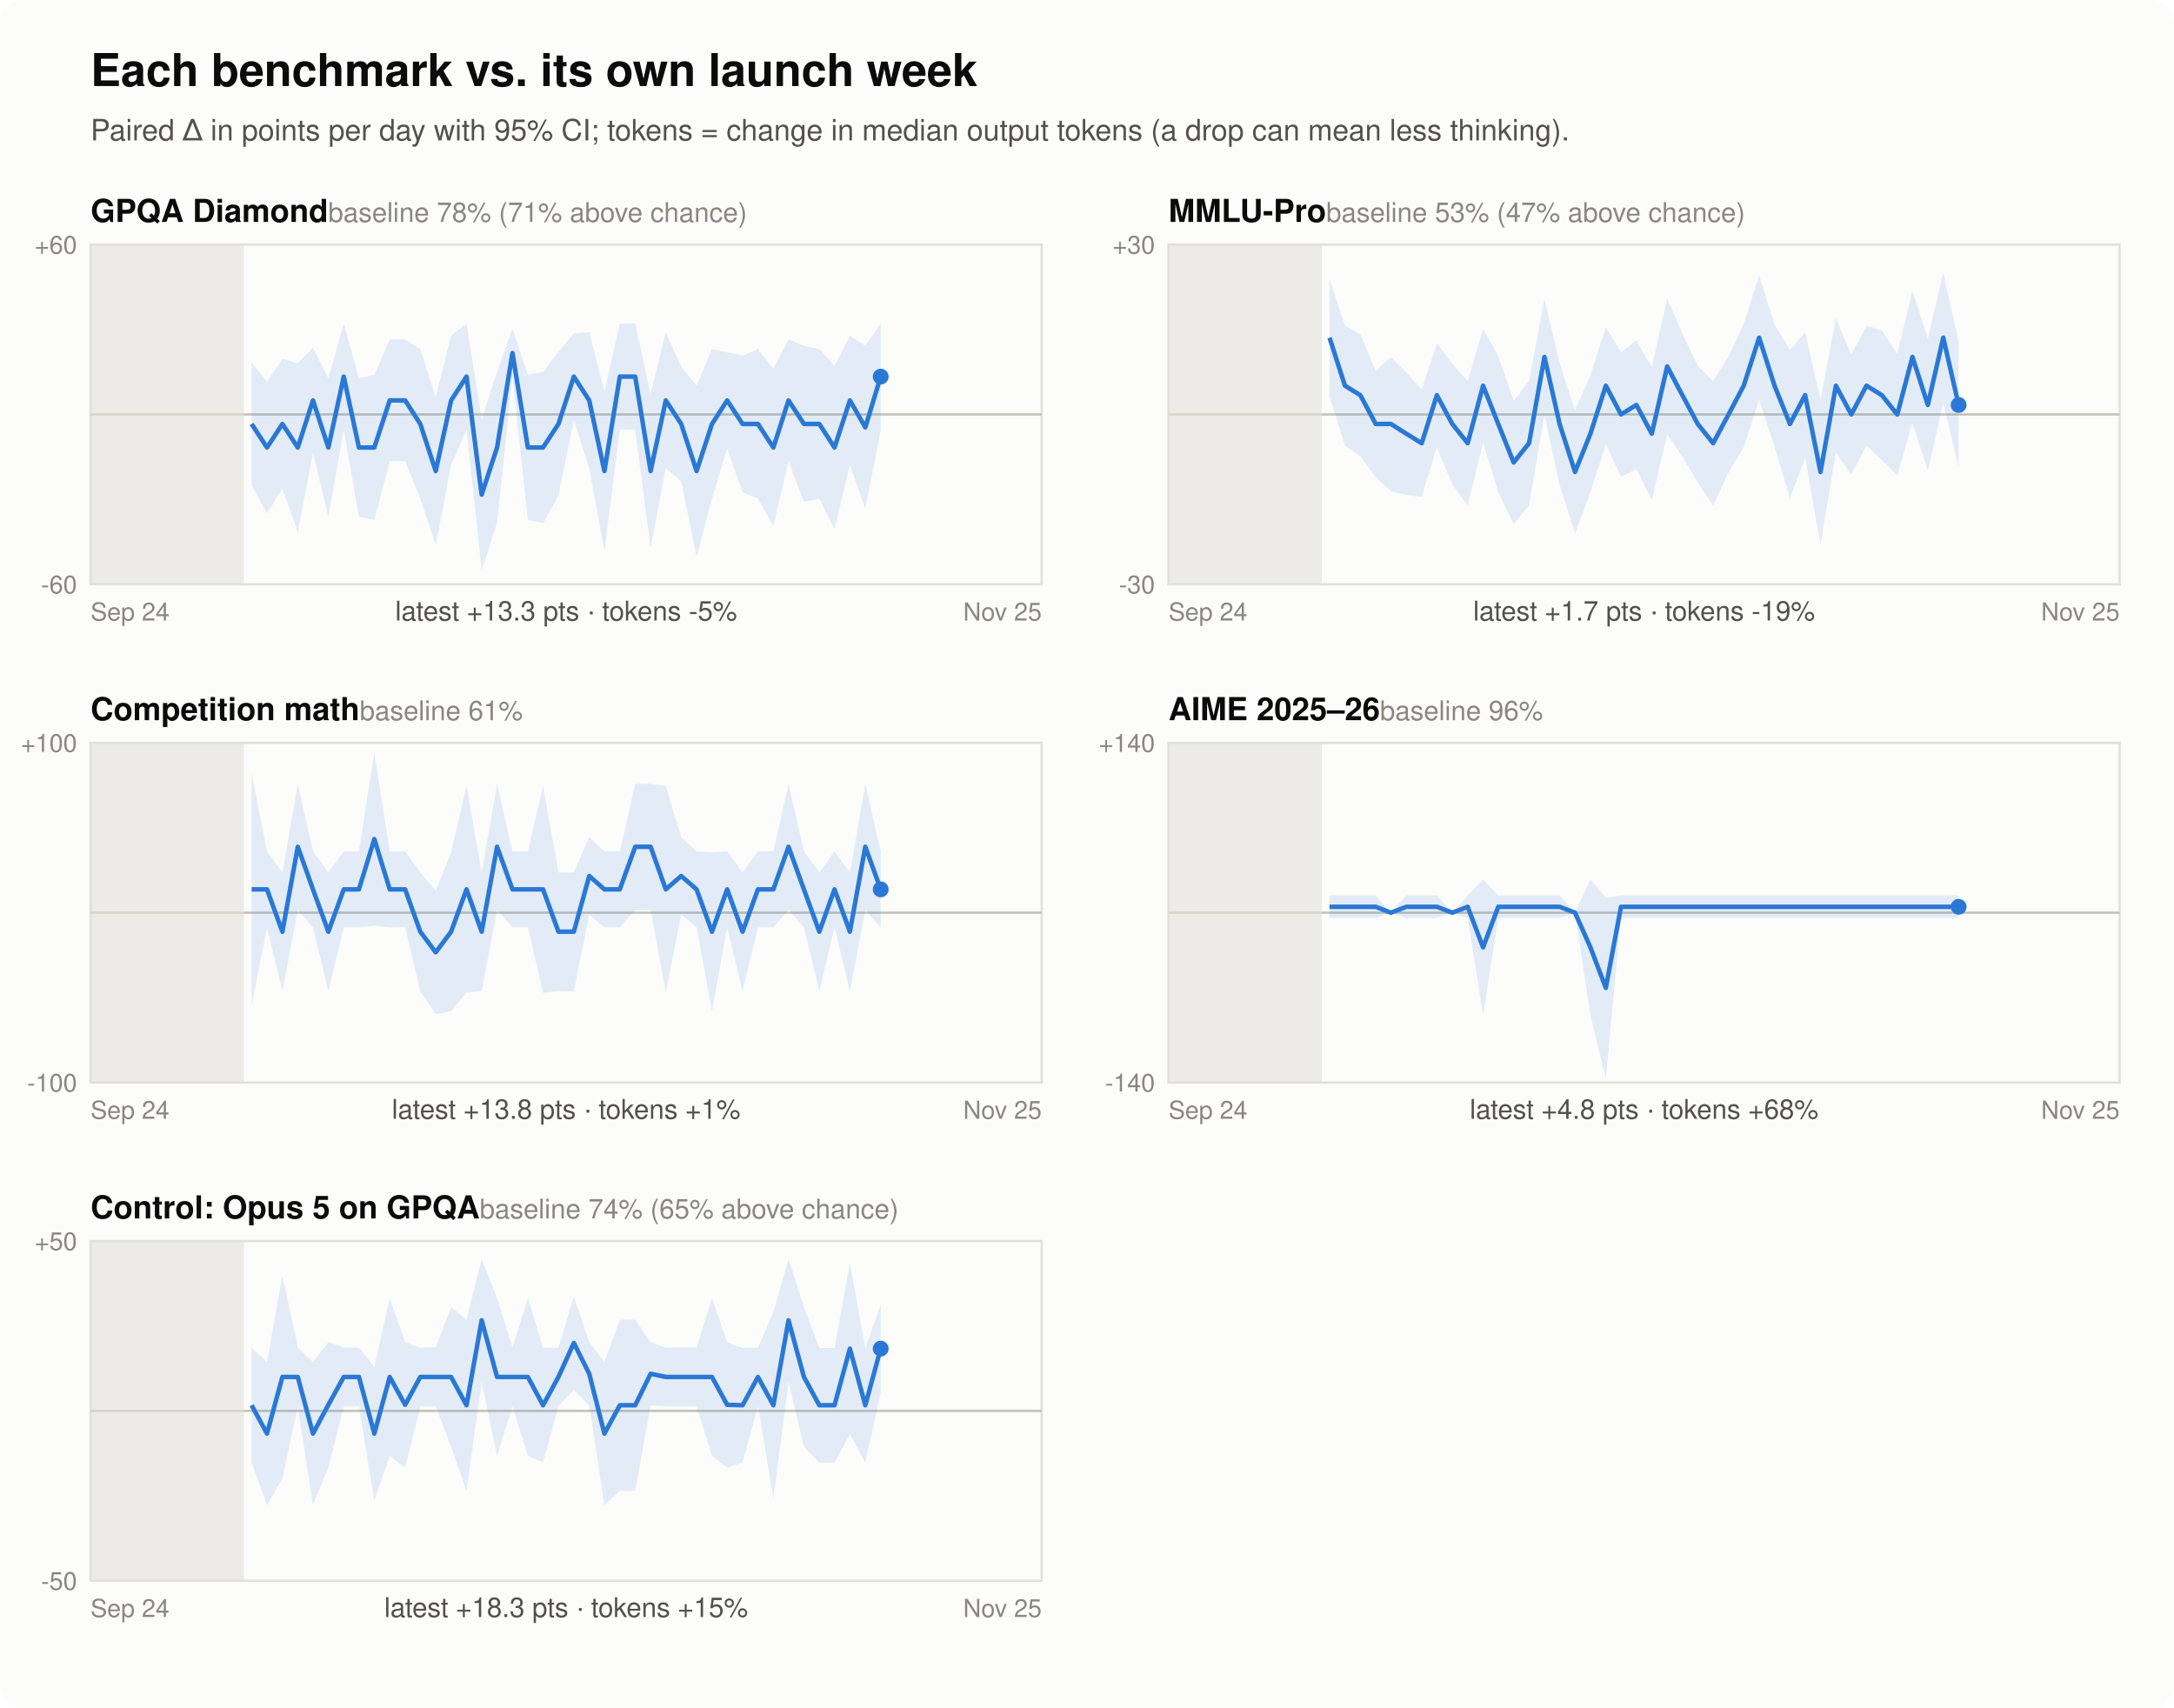
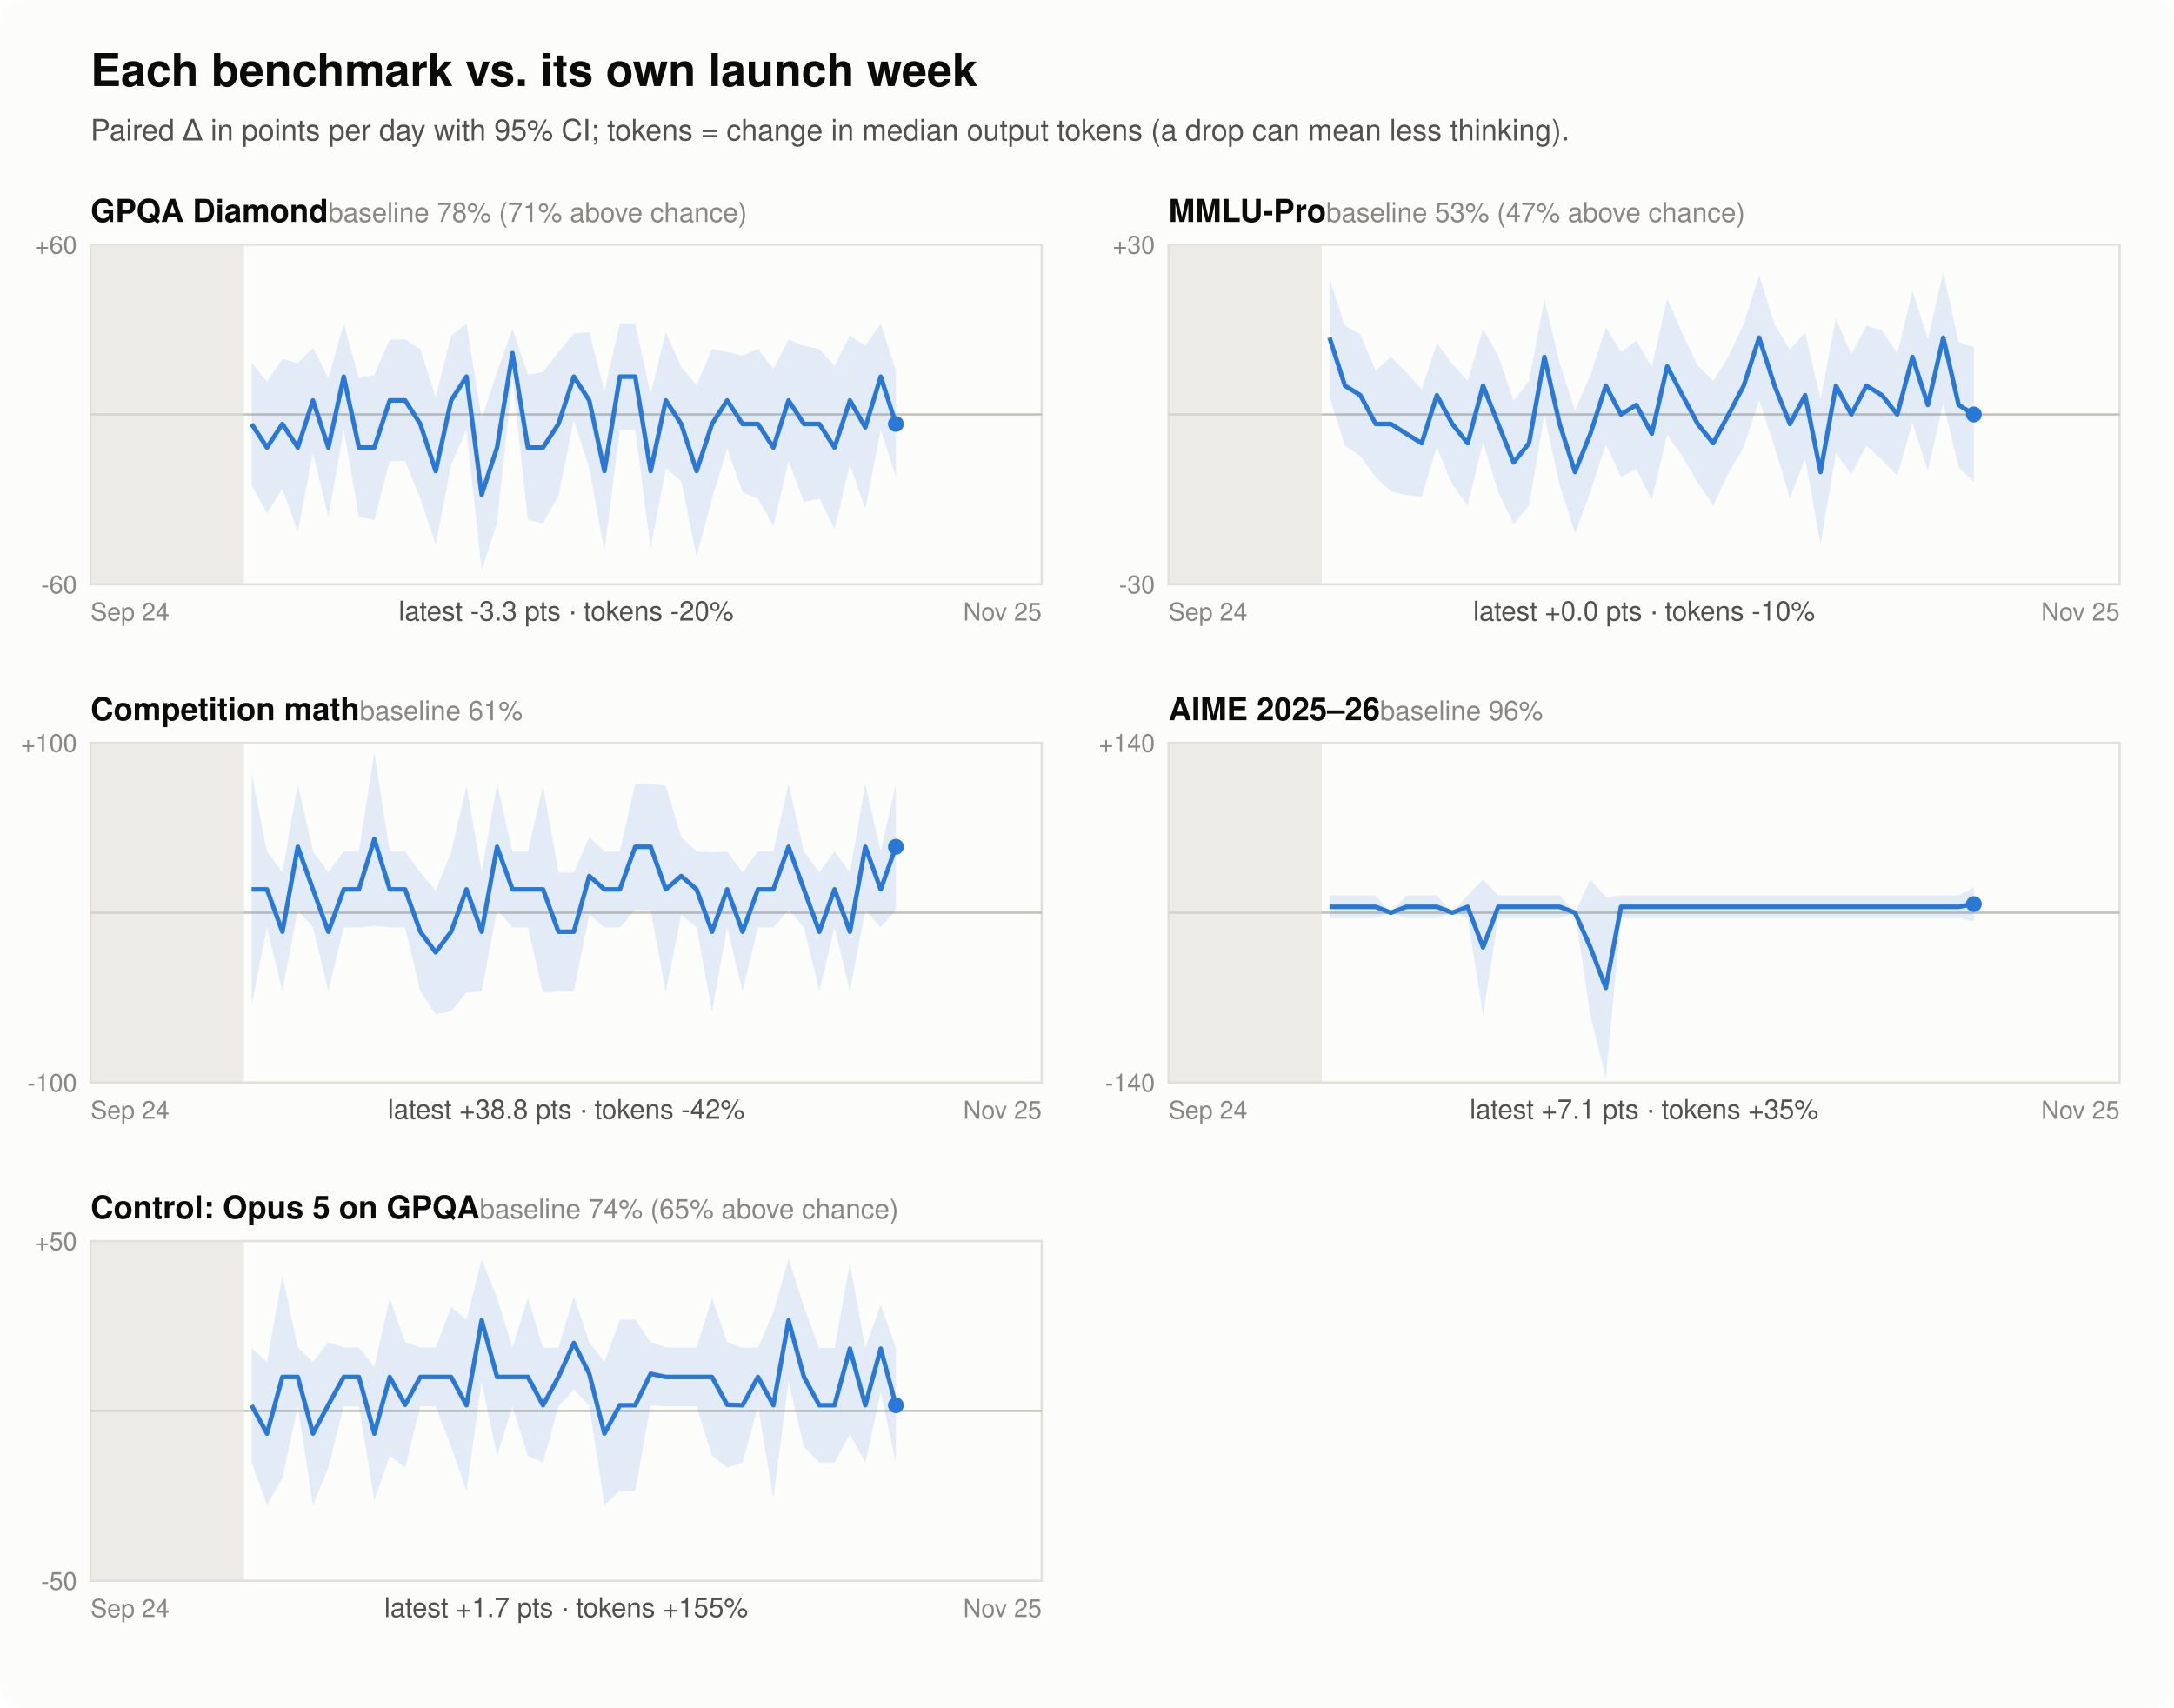
<svg xmlns="http://www.w3.org/2000/svg" width="960" height="754" viewBox="0 0 960 754" font-family="-apple-system, Segoe UI, Helvetica, Arial, sans-serif" role="img" aria-labelledby="ft fd">
  <rect width="960" height="754" rx="10" fill="#fcfcfb" />
  <text x="40" y="38" fill="#0b0b0b" font-size="20" font-weight="600">Each benchmark vs. its own launch week</text>
  <text x="40" y="62" fill="#52514e" font-size="13">Paired Δ in points per day with 95% CI; tokens = change in median output tokens (a drop can mean less thinking).</text>
  <text x="40" y="98" fill="#0b0b0b" font-size="14" font-weight="600">GPQA Diamond<tspan fill="#898781" font-weight="400" font-size="12">  baseline 78% (71% above chance)</tspan>
  </text>
  <rect x="40" y="108" width="420" height="150" fill="none" stroke="#e1e0d9" />
  <line x1="40" y1="183.0" x2="460" y2="183.0" stroke="#c3c2b7" />
  <text x="34" y="262.0" text-anchor="end" fill="#898781" font-size="11">-60</text>
  <text x="34" y="112.0" text-anchor="end" fill="#898781" font-size="11">+60</text>
  <rect x="40.0" y="108" width="67.7" height="150" fill="#e1e0d9" opacity="0.6" />
  <text x="40" y="274" fill="#898781" font-size="11">Sep 24</text>
  <text x="460" y="274" text-anchor="end" fill="#898781" font-size="11">Nov 25</text>
-   <path d="M111.1,160.1 L117.9,168.5 L124.7,158.5 L131.5,160.3 L138.2,153.5 L145.0,167.0 L151.8,142.9 L158.5,167.0 L165.3,165.5 L172.1,149.9 L178.9,149.9 L185.6,154.1 L192.4,175.4 L199.2,148.2 L206.0,142.9 L212.7,185.0 L219.5,164.2 L226.3,145.1 L233.1,165.5 L239.8,164.2 L246.6,155.5 L253.4,147.2 L260.2,146.7 L266.9,172.7 L273.7,142.9 L280.5,142.9 L287.3,174.0 L294.0,146.7 L300.8,161.9 L307.6,170.2 L314.4,154.1 L321.1,155.5 L327.9,157.0 L334.7,154.1 L341.5,162.8 L348.2,149.9 L355.0,152.7 L361.8,154.1 L368.5,161.5 L375.3,148.2 L382.1,152.6 L388.9,142.9 L388.9,189.8 L382.1,224.8 L375.3,205.3 L368.5,233.6 L361.8,220.2 L355.0,221.6 L348.2,203.6 L341.5,232.3 L334.7,220.2 L327.9,217.4 L321.1,198.0 L314.4,220.2 L307.6,245.8 L300.8,212.5 L294.0,206.8 L287.3,242.0 L280.5,189.8 L273.7,189.8 L266.9,243.3 L260.2,206.8 L253.4,185.5 L246.6,218.8 L239.8,231.0 L233.1,229.6 L226.3,166.7 L219.5,231.0 L212.7,251.8 L206.0,189.8 L199.2,205.3 L192.4,240.6 L185.6,220.2 L178.9,203.6 L172.1,203.6 L165.3,229.6 L158.5,228.2 L151.8,189.8 L145.0,228.2 L138.2,200.0 L131.5,234.9 L124.7,215.8 L117.9,226.6 L111.1,214.2 Z" fill="#2a78d6" opacity="0.12" />
-   <path d="M111.1,187.2 L117.9,197.6 L124.7,187.2 L131.5,197.6 L138.2,176.8 L145.0,197.6 L151.8,166.3 L158.5,197.6 L165.3,197.6 L172.1,176.8 L178.9,176.8 L185.6,187.2 L192.4,208.0 L199.2,176.8 L206.0,166.3 L212.7,218.4 L219.5,197.6 L226.3,155.9 L233.1,197.6 L239.8,197.6 L246.6,187.2 L253.4,166.3 L260.2,176.8 L266.9,208.0 L273.7,166.3 L280.5,166.3 L287.3,208.0 L294.0,176.8 L300.8,187.2 L307.6,208.0 L314.4,187.2 L321.1,176.8 L327.9,187.2 L334.7,187.2 L341.5,197.6 L348.2,176.8 L355.0,187.2 L361.8,187.2 L368.5,197.6 L375.3,176.8 L382.1,188.7 L388.9,166.3" fill="none" stroke="#2a78d6" stroke-width="2" stroke-linejoin="round" />
-   <circle cx="388.9" cy="166.3" r="3.5" fill="#2a78d6" />
-   <text x="250.0" y="274" text-anchor="middle" fill="#52514e" font-size="12">latest +13.3 pts · tokens -5%</text>
+   <path d="M111.1,160.1 L117.9,168.5 L124.7,158.5 L131.5,160.3 L138.2,153.5 L145.0,167.0 L151.8,142.9 L158.5,167.0 L165.3,165.5 L172.1,149.9 L178.9,149.9 L185.6,154.1 L192.4,175.4 L199.2,148.2 L206.0,142.9 L212.7,185.0 L219.5,164.2 L226.3,145.1 L233.1,165.5 L239.8,164.2 L246.6,155.5 L253.4,147.2 L260.2,146.7 L266.9,172.7 L273.7,142.9 L280.5,142.9 L287.3,174.0 L294.0,146.7 L300.8,161.9 L307.6,170.2 L314.4,154.1 L321.1,155.5 L327.9,157.0 L334.7,154.1 L341.5,162.8 L348.2,149.9 L355.0,152.7 L361.8,154.1 L368.5,161.5 L375.3,148.2 L382.1,152.6 L388.9,142.9 L395.6,163.7 L395.6,210.6 L388.9,189.8 L382.1,224.8 L375.3,205.3 L368.5,233.6 L361.8,220.2 L355.0,221.6 L348.2,203.6 L341.5,232.3 L334.7,220.2 L327.9,217.4 L321.1,198.0 L314.4,220.2 L307.6,245.8 L300.8,212.5 L294.0,206.8 L287.3,242.0 L280.5,189.8 L273.7,189.8 L266.9,243.3 L260.2,206.8 L253.4,185.5 L246.6,218.8 L239.8,231.0 L233.1,229.6 L226.3,166.7 L219.5,231.0 L212.7,251.8 L206.0,189.8 L199.2,205.3 L192.4,240.6 L185.6,220.2 L178.9,203.6 L172.1,203.6 L165.3,229.6 L158.5,228.2 L151.8,189.8 L145.0,228.2 L138.2,200.0 L131.5,234.9 L124.7,215.8 L117.9,226.6 L111.1,214.2 Z" fill="#2a78d6" opacity="0.12" />
+   <path d="M111.1,187.2 L117.9,197.6 L124.7,187.2 L131.5,197.6 L138.2,176.8 L145.0,197.6 L151.8,166.3 L158.5,197.6 L165.3,197.6 L172.1,176.8 L178.9,176.8 L185.6,187.2 L192.4,208.0 L199.2,176.8 L206.0,166.3 L212.7,218.4 L219.5,197.6 L226.3,155.9 L233.1,197.6 L239.8,197.6 L246.6,187.2 L253.4,166.3 L260.2,176.8 L266.9,208.0 L273.7,166.3 L280.5,166.3 L287.3,208.0 L294.0,176.8 L300.8,187.2 L307.6,208.0 L314.4,187.2 L321.1,176.8 L327.9,187.2 L334.7,187.2 L341.5,197.6 L348.2,176.8 L355.0,187.2 L361.8,187.2 L368.5,197.6 L375.3,176.8 L382.1,188.7 L388.9,166.3 L395.6,187.2" fill="none" stroke="#2a78d6" stroke-width="2" stroke-linejoin="round" />
+   <circle cx="395.6" cy="187.2" r="3.5" fill="#2a78d6" />
+   <text x="250.0" y="274" text-anchor="middle" fill="#52514e" font-size="12">latest -3.3 pts · tokens -20%</text>
  <text x="516" y="98" fill="#0b0b0b" font-size="14" font-weight="600">MMLU-Pro<tspan fill="#898781" font-weight="400" font-size="12">  baseline 53% (47% above chance)</tspan>
  </text>
  <rect x="516" y="108" width="420" height="150" fill="none" stroke="#e1e0d9" />
  <line x1="516" y1="183.0" x2="936" y2="183.0" stroke="#c3c2b7" />
  <text x="510" y="262.0" text-anchor="end" fill="#898781" font-size="11">-30</text>
  <text x="510" y="112.0" text-anchor="end" fill="#898781" font-size="11">+30</text>
  <rect x="516.0" y="108" width="67.7" height="150" fill="#e1e0d9" opacity="0.6" />
  <text x="516" y="274" fill="#898781" font-size="11">Sep 24</text>
  <text x="936" y="274" text-anchor="end" fill="#898781" font-size="11">Nov 25</text>
-   <path d="M587.1,123.1 L593.9,143.8 L600.7,147.7 L607.5,163.7 L614.2,157.6 L621.0,164.4 L627.8,172.0 L634.5,151.6 L641.3,160.6 L648.1,168.2 L654.9,145.2 L661.6,157.1 L668.4,177.0 L675.2,168.2 L682.0,132.0 L688.7,160.3 L695.5,181.2 L702.3,165.7 L709.1,144.4 L715.8,155.5 L722.6,150.3 L729.4,162.1 L736.2,131.7 L742.9,147.4 L749.7,161.4 L756.5,168.2 L763.3,157.4 L770.0,143.0 L776.8,121.5 L783.6,143.3 L790.4,154.4 L797.1,146.7 L803.9,176.5 L810.7,140.6 L817.5,156.6 L824.2,143.8 L831.0,145.9 L837.8,156.1 L844.5,128.4 L851.3,149.6 L858.1,120.3 L864.9,151.1 L864.9,206.4 L858.1,177.9 L851.3,207.9 L844.5,186.7 L837.8,209.9 L831.0,203.1 L824.2,196.8 L817.5,209.4 L810.7,200.0 L803.9,240.4 L797.1,202.4 L790.4,220.0 L783.6,197.3 L776.8,176.7 L770.0,197.5 L763.3,208.6 L756.5,223.2 L749.7,213.1 L742.9,201.6 L736.2,191.9 L729.4,220.8 L722.6,207.2 L715.8,210.5 L709.1,196.2 L702.3,217.3 L695.5,235.6 L688.7,214.2 L682.0,183.2 L675.2,223.2 L668.4,231.4 L661.6,217.3 L654.9,195.4 L648.1,223.2 L641.3,213.9 L634.5,197.4 L627.8,219.4 L621.0,218.6 L614.2,216.9 L607.5,210.8 L600.7,201.4 L593.9,196.8 L587.1,175.1 Z" fill="#2a78d6" opacity="0.12" />
-   <path d="M587.1,149.1 L593.9,170.3 L600.7,174.5 L607.5,187.2 L614.2,187.2 L621.0,191.5 L627.8,195.7 L634.5,174.5 L641.3,187.2 L648.1,195.7 L654.9,170.3 L661.6,187.2 L668.4,204.2 L675.2,195.7 L682.0,157.6 L688.7,187.2 L695.5,208.4 L702.3,191.5 L709.1,170.3 L715.8,183.0 L722.6,178.8 L729.4,191.5 L736.2,161.8 L742.9,174.5 L749.7,187.2 L756.5,195.7 L763.3,183.0 L770.0,170.3 L776.8,149.1 L783.6,170.3 L790.4,187.2 L797.1,174.5 L803.9,208.4 L810.7,170.3 L817.5,183.0 L824.2,170.3 L831.0,174.5 L837.8,183.0 L844.5,157.6 L851.3,178.8 L858.1,149.1 L864.9,178.8" fill="none" stroke="#2a78d6" stroke-width="2" stroke-linejoin="round" />
-   <circle cx="864.9" cy="178.8" r="3.5" fill="#2a78d6" />
-   <text x="726.0" y="274" text-anchor="middle" fill="#52514e" font-size="12">latest +1.7 pts · tokens -19%</text>
+   <path d="M587.1,123.1 L593.9,143.8 L600.7,147.7 L607.5,163.7 L614.2,157.6 L621.0,164.4 L627.8,172.0 L634.5,151.6 L641.3,160.6 L648.1,168.2 L654.9,145.2 L661.6,157.1 L668.4,177.0 L675.2,168.2 L682.0,132.0 L688.7,160.3 L695.5,181.2 L702.3,165.7 L709.1,144.4 L715.8,155.5 L722.6,150.3 L729.4,162.1 L736.2,131.7 L742.9,147.4 L749.7,161.4 L756.5,168.2 L763.3,157.4 L770.0,143.0 L776.8,121.5 L783.6,143.3 L790.4,154.4 L797.1,146.7 L803.9,176.5 L810.7,140.6 L817.5,156.6 L824.2,143.8 L831.0,145.9 L837.8,156.1 L844.5,128.4 L851.3,149.6 L858.1,120.3 L864.9,151.1 L871.6,153.3 L871.6,212.7 L864.9,206.4 L858.1,177.9 L851.3,207.9 L844.5,186.7 L837.8,209.9 L831.0,203.1 L824.2,196.8 L817.5,209.4 L810.7,200.0 L803.9,240.4 L797.1,202.4 L790.4,220.0 L783.6,197.3 L776.8,176.7 L770.0,197.5 L763.3,208.6 L756.5,223.2 L749.7,213.1 L742.9,201.6 L736.2,191.9 L729.4,220.8 L722.6,207.2 L715.8,210.5 L709.1,196.2 L702.3,217.3 L695.5,235.6 L688.7,214.2 L682.0,183.2 L675.2,223.2 L668.4,231.4 L661.6,217.3 L654.9,195.4 L648.1,223.2 L641.3,213.9 L634.5,197.4 L627.8,219.4 L621.0,218.6 L614.2,216.9 L607.5,210.8 L600.7,201.4 L593.9,196.8 L587.1,175.1 Z" fill="#2a78d6" opacity="0.12" />
+   <path d="M587.1,149.1 L593.9,170.3 L600.7,174.5 L607.5,187.2 L614.2,187.2 L621.0,191.5 L627.8,195.7 L634.5,174.5 L641.3,187.2 L648.1,195.7 L654.9,170.3 L661.6,187.2 L668.4,204.2 L675.2,195.7 L682.0,157.6 L688.7,187.2 L695.5,208.4 L702.3,191.5 L709.1,170.3 L715.8,183.0 L722.6,178.8 L729.4,191.5 L736.2,161.8 L742.9,174.5 L749.7,187.2 L756.5,195.7 L763.3,183.0 L770.0,170.3 L776.8,149.1 L783.6,170.3 L790.4,187.2 L797.1,174.5 L803.9,208.4 L810.7,170.3 L817.5,183.0 L824.2,170.3 L831.0,174.5 L837.8,183.0 L844.5,157.6 L851.3,178.8 L858.1,149.1 L864.9,178.8 L871.6,183.0" fill="none" stroke="#2a78d6" stroke-width="2" stroke-linejoin="round" />
+   <circle cx="871.6" cy="183.0" r="3.5" fill="#2a78d6" />
+   <text x="726.0" y="274" text-anchor="middle" fill="#52514e" font-size="12">latest +0.0 pts · tokens -10%</text>
  <text x="40" y="318" fill="#0b0b0b" font-size="14" font-weight="600">Competition math<tspan fill="#898781" font-weight="400" font-size="12">  baseline 61%</tspan>
  </text>
  <rect x="40" y="328" width="420" height="150" fill="none" stroke="#e1e0d9" />
  <line x1="40" y1="403.0" x2="460" y2="403.0" stroke="#c3c2b7" />
  <text x="34" y="482.0" text-anchor="end" fill="#898781" font-size="11">-100</text>
  <text x="34" y="332.0" text-anchor="end" fill="#898781" font-size="11">+100</text>
  <rect x="40.0" y="328" width="67.7" height="150" fill="#e1e0d9" opacity="0.6" />
  <text x="40" y="494" fill="#898781" font-size="11">Sep 24</text>
  <text x="460" y="494" text-anchor="end" fill="#898781" font-size="11">Nov 25</text>
-   <path d="M111.1,341.5 L117.9,375.9 L124.7,385.2 L131.5,346.1 L138.2,375.9 L145.0,385.2 L151.8,375.9 L158.5,375.9 L165.3,332.2 L172.1,375.9 L178.9,375.9 L185.6,385.2 L192.4,393.2 L199.2,376.4 L206.0,347.0 L212.7,385.2 L219.5,346.1 L226.3,375.9 L233.1,375.9 L239.8,347.0 L246.6,385.2 L253.4,385.2 L260.2,369.6 L266.9,375.9 L273.7,375.9 L280.5,346.1 L287.3,346.1 L294.0,347.0 L300.8,369.6 L307.6,375.9 L314.4,376.4 L321.1,375.9 L327.9,385.2 L334.7,375.9 L341.5,375.9 L348.2,346.1 L355.0,375.9 L361.8,385.2 L368.5,375.9 L375.3,385.2 L382.1,346.1 L388.9,375.9 L388.9,409.5 L382.1,401.8 L375.3,437.7 L368.5,409.5 L361.8,437.7 L355.0,409.5 L348.2,401.8 L341.5,409.5 L334.7,409.5 L327.9,437.7 L321.1,409.5 L314.4,446.5 L307.6,409.5 L300.8,403.9 L294.0,438.3 L287.3,401.8 L280.5,401.8 L273.7,409.5 L266.9,409.5 L260.2,403.9 L253.4,437.7 L246.6,437.7 L239.8,438.3 L233.1,409.5 L226.3,409.5 L219.5,401.8 L212.7,437.7 L206.0,438.3 L199.2,446.5 L192.4,447.8 L185.6,437.7 L178.9,409.5 L172.1,409.5 L165.3,408.8 L158.5,409.5 L151.8,409.5 L145.0,437.7 L138.2,409.5 L131.5,401.8 L124.7,437.7 L117.9,409.5 L111.1,443.9 Z" fill="#2a78d6" opacity="0.12" />
-   <path d="M111.1,392.7 L117.9,392.7 L124.7,411.4 L131.5,373.9 L138.2,392.7 L145.0,411.4 L151.8,392.7 L158.5,392.7 L165.3,370.5 L172.1,392.7 L178.9,392.7 L185.6,411.4 L192.4,420.5 L199.2,411.4 L206.0,392.7 L212.7,411.4 L219.5,373.9 L226.3,392.7 L233.1,392.7 L239.8,392.7 L246.6,411.4 L253.4,411.4 L260.2,386.8 L266.9,392.7 L273.7,392.7 L280.5,373.9 L287.3,373.9 L294.0,392.7 L300.8,386.8 L307.6,392.7 L314.4,411.4 L321.1,392.7 L327.9,411.4 L334.7,392.7 L341.5,392.7 L348.2,373.9 L355.0,392.7 L361.8,411.4 L368.5,392.7 L375.3,411.4 L382.1,373.9 L388.9,392.7" fill="none" stroke="#2a78d6" stroke-width="2" stroke-linejoin="round" />
-   <circle cx="388.9" cy="392.7" r="3.5" fill="#2a78d6" />
-   <text x="250.0" y="494" text-anchor="middle" fill="#52514e" font-size="12">latest +13.8 pts · tokens +1%</text>
+   <path d="M111.1,341.5 L117.9,375.9 L124.7,385.2 L131.5,346.1 L138.2,375.9 L145.0,385.2 L151.8,375.9 L158.5,375.9 L165.3,332.2 L172.1,375.9 L178.9,375.9 L185.6,385.2 L192.4,393.2 L199.2,376.4 L206.0,347.0 L212.7,385.2 L219.5,346.1 L226.3,375.9 L233.1,375.9 L239.8,347.0 L246.6,385.2 L253.4,385.2 L260.2,369.6 L266.9,375.9 L273.7,375.9 L280.5,346.1 L287.3,346.1 L294.0,347.0 L300.8,369.6 L307.6,375.9 L314.4,376.4 L321.1,375.9 L327.9,385.2 L334.7,375.9 L341.5,375.9 L348.2,346.1 L355.0,375.9 L361.8,385.2 L368.5,375.9 L375.3,385.2 L382.1,346.1 L388.9,375.9 L395.6,346.1 L395.6,401.8 L388.9,409.5 L382.1,401.8 L375.3,437.7 L368.5,409.5 L361.8,437.7 L355.0,409.5 L348.2,401.8 L341.5,409.5 L334.7,409.5 L327.9,437.7 L321.1,409.5 L314.4,446.5 L307.6,409.5 L300.8,403.9 L294.0,438.3 L287.3,401.8 L280.5,401.8 L273.7,409.5 L266.9,409.5 L260.2,403.9 L253.4,437.7 L246.6,437.7 L239.8,438.3 L233.1,409.5 L226.3,409.5 L219.5,401.8 L212.7,437.7 L206.0,438.3 L199.2,446.5 L192.4,447.8 L185.6,437.7 L178.9,409.5 L172.1,409.5 L165.3,408.8 L158.5,409.5 L151.8,409.5 L145.0,437.7 L138.2,409.5 L131.5,401.8 L124.7,437.7 L117.9,409.5 L111.1,443.9 Z" fill="#2a78d6" opacity="0.12" />
+   <path d="M111.1,392.7 L117.9,392.7 L124.7,411.4 L131.5,373.9 L138.2,392.7 L145.0,411.4 L151.8,392.7 L158.5,392.7 L165.3,370.5 L172.1,392.7 L178.9,392.7 L185.6,411.4 L192.4,420.5 L199.2,411.4 L206.0,392.7 L212.7,411.4 L219.5,373.9 L226.3,392.7 L233.1,392.7 L239.8,392.7 L246.6,411.4 L253.4,411.4 L260.2,386.8 L266.9,392.7 L273.7,392.7 L280.5,373.9 L287.3,373.9 L294.0,392.7 L300.8,386.8 L307.6,392.7 L314.4,411.4 L321.1,392.7 L327.9,411.4 L334.7,392.7 L341.5,392.7 L348.2,373.9 L355.0,392.7 L361.8,411.4 L368.5,392.7 L375.3,411.4 L382.1,373.9 L388.9,392.7 L395.6,373.9" fill="none" stroke="#2a78d6" stroke-width="2" stroke-linejoin="round" />
+   <circle cx="395.6" cy="373.9" r="3.5" fill="#2a78d6" />
+   <text x="250.0" y="494" text-anchor="middle" fill="#52514e" font-size="12">latest +38.8 pts · tokens -42%</text>
  <text x="516" y="318" fill="#0b0b0b" font-size="14" font-weight="600">AIME 2025–26<tspan fill="#898781" font-weight="400" font-size="12">  baseline 96%</tspan>
  </text>
  <rect x="516" y="328" width="420" height="150" fill="none" stroke="#e1e0d9" />
  <line x1="516" y1="403.0" x2="936" y2="403.0" stroke="#c3c2b7" />
  <text x="510" y="482.0" text-anchor="end" fill="#898781" font-size="11">-140</text>
  <text x="510" y="332.0" text-anchor="end" fill="#898781" font-size="11">+140</text>
  <rect x="516.0" y="328" width="67.7" height="150" fill="#e1e0d9" opacity="0.6" />
  <text x="516" y="494" fill="#898781" font-size="11">Sep 24</text>
  <text x="936" y="494" text-anchor="end" fill="#898781" font-size="11">Nov 25</text>
-   <path d="M587.1,395.4 L593.9,395.4 L600.7,395.4 L607.5,395.4 L614.2,403.0 L621.0,395.4 L627.8,395.4 L634.5,395.4 L641.3,403.0 L648.1,395.4 L654.9,388.3 L661.6,395.4 L668.4,395.4 L675.2,395.4 L682.0,395.4 L688.7,395.4 L695.5,403.0 L702.3,388.3 L709.1,396.2 L715.8,395.4 L722.6,395.4 L729.4,395.4 L736.2,395.4 L742.9,395.4 L749.7,395.4 L756.5,395.4 L763.3,395.4 L770.0,395.4 L776.8,395.4 L783.6,395.4 L790.4,395.4 L797.1,395.4 L803.9,395.4 L810.7,395.4 L817.5,395.4 L824.2,395.4 L831.0,395.4 L837.8,395.4 L844.5,395.4 L851.3,395.4 L858.1,395.4 L864.9,395.4 L864.9,405.4 L858.1,405.4 L851.3,405.4 L844.5,405.4 L837.8,405.4 L831.0,405.4 L824.2,405.4 L817.5,405.4 L810.7,405.4 L803.9,405.4 L797.1,405.4 L790.4,405.4 L783.6,405.4 L776.8,405.4 L770.0,405.4 L763.3,405.4 L756.5,405.4 L749.7,405.4 L742.9,405.4 L736.2,405.4 L729.4,405.4 L722.6,405.4 L715.8,405.4 L709.1,476.2 L702.3,448.3 L695.5,403.0 L688.7,405.4 L682.0,405.4 L675.2,405.4 L668.4,405.4 L661.6,405.4 L654.9,448.3 L648.1,405.4 L641.3,403.0 L634.5,405.4 L627.8,405.4 L621.0,405.4 L614.2,403.0 L607.5,405.4 L600.7,405.4 L593.9,405.4 L587.1,405.4 Z" fill="#2a78d6" opacity="0.12" />
-   <path d="M587.1,400.4 L593.9,400.4 L600.7,400.4 L607.5,400.4 L614.2,403.0 L621.0,400.4 L627.8,400.4 L634.5,400.4 L641.3,403.0 L648.1,400.4 L654.9,418.3 L661.6,400.4 L668.4,400.4 L675.2,400.4 L682.0,400.4 L688.7,400.4 L695.5,403.0 L702.3,418.3 L709.1,436.2 L715.8,400.4 L722.6,400.4 L729.4,400.4 L736.2,400.4 L742.9,400.4 L749.7,400.4 L756.5,400.4 L763.3,400.4 L770.0,400.4 L776.8,400.4 L783.6,400.4 L790.4,400.4 L797.1,400.4 L803.9,400.4 L810.7,400.4 L817.5,400.4 L824.2,400.4 L831.0,400.4 L837.8,400.4 L844.5,400.4 L851.3,400.4 L858.1,400.4 L864.9,400.4" fill="none" stroke="#2a78d6" stroke-width="2" stroke-linejoin="round" />
-   <circle cx="864.9" cy="400.4" r="3.5" fill="#2a78d6" />
-   <text x="726.0" y="494" text-anchor="middle" fill="#52514e" font-size="12">latest +4.8 pts · tokens +68%</text>
+   <path d="M587.1,395.4 L593.9,395.4 L600.7,395.4 L607.5,395.4 L614.2,403.0 L621.0,395.4 L627.8,395.4 L634.5,395.4 L641.3,403.0 L648.1,395.4 L654.9,388.3 L661.6,395.4 L668.4,395.4 L675.2,395.4 L682.0,395.4 L688.7,395.4 L695.5,403.0 L702.3,388.3 L709.1,396.2 L715.8,395.4 L722.6,395.4 L729.4,395.4 L736.2,395.4 L742.9,395.4 L749.7,395.4 L756.5,395.4 L763.3,395.4 L770.0,395.4 L776.8,395.4 L783.6,395.4 L790.4,395.4 L797.1,395.4 L803.9,395.4 L810.7,395.4 L817.5,395.4 L824.2,395.4 L831.0,395.4 L837.8,395.4 L844.5,395.4 L851.3,395.4 L858.1,395.4 L864.9,395.4 L871.6,391.7 L871.6,406.7 L864.9,405.4 L858.1,405.4 L851.3,405.4 L844.5,405.4 L837.8,405.4 L831.0,405.4 L824.2,405.4 L817.5,405.4 L810.7,405.4 L803.9,405.4 L797.1,405.4 L790.4,405.4 L783.6,405.4 L776.8,405.4 L770.0,405.4 L763.3,405.4 L756.5,405.4 L749.7,405.4 L742.9,405.4 L736.2,405.4 L729.4,405.4 L722.6,405.4 L715.8,405.4 L709.1,476.2 L702.3,448.3 L695.5,403.0 L688.7,405.4 L682.0,405.4 L675.2,405.4 L668.4,405.4 L661.6,405.4 L654.9,448.3 L648.1,405.4 L641.3,403.0 L634.5,405.4 L627.8,405.4 L621.0,405.4 L614.2,403.0 L607.5,405.4 L600.7,405.4 L593.9,405.4 L587.1,405.4 Z" fill="#2a78d6" opacity="0.12" />
+   <path d="M587.1,400.4 L593.9,400.4 L600.7,400.4 L607.5,400.4 L614.2,403.0 L621.0,400.4 L627.8,400.4 L634.5,400.4 L641.3,403.0 L648.1,400.4 L654.9,418.3 L661.6,400.4 L668.4,400.4 L675.2,400.4 L682.0,400.4 L688.7,400.4 L695.5,403.0 L702.3,418.3 L709.1,436.2 L715.8,400.4 L722.6,400.4 L729.4,400.4 L736.2,400.4 L742.9,400.4 L749.7,400.4 L756.5,400.4 L763.3,400.4 L770.0,400.4 L776.8,400.4 L783.6,400.4 L790.4,400.4 L797.1,400.4 L803.9,400.4 L810.7,400.4 L817.5,400.4 L824.2,400.4 L831.0,400.4 L837.8,400.4 L844.5,400.4 L851.3,400.4 L858.1,400.4 L864.9,400.4 L871.6,399.2" fill="none" stroke="#2a78d6" stroke-width="2" stroke-linejoin="round" />
+   <circle cx="871.6" cy="399.2" r="3.5" fill="#2a78d6" />
+   <text x="726.0" y="494" text-anchor="middle" fill="#52514e" font-size="12">latest +7.1 pts · tokens +35%</text>
  <text x="40" y="538" fill="#0b0b0b" font-size="14" font-weight="600">Control: Opus 5 on GPQA<tspan fill="#898781" font-weight="400" font-size="12">  baseline 74% (65% above chance)</tspan>
  </text>
  <rect x="40" y="548" width="420" height="150" fill="none" stroke="#e1e0d9" />
  <line x1="40" y1="623.0" x2="460" y2="623.0" stroke="#c3c2b7" />
  <text x="34" y="702.0" text-anchor="end" fill="#898781" font-size="11">-50</text>
  <text x="34" y="552.0" text-anchor="end" fill="#898781" font-size="11">+50</text>
  <rect x="40.0" y="548" width="67.7" height="150" fill="#e1e0d9" opacity="0.6" />
  <text x="40" y="714" fill="#898781" font-size="11">Sep 24</text>
  <text x="460" y="714" text-anchor="end" fill="#898781" font-size="11">Nov 25</text>
-   <path d="M111.1,595.2 L117.9,601.4 L124.7,563.2 L131.5,595.0 L138.2,601.4 L145.0,592.6 L151.8,595.0 L158.5,595.0 L165.3,603.5 L172.1,573.1 L178.9,592.6 L185.6,595.0 L192.4,595.0 L199.2,577.1 L206.0,582.7 L212.7,555.8 L219.5,573.1 L226.3,595.0 L233.1,573.1 L239.8,595.2 L246.6,595.0 L253.4,572.4 L260.2,592.6 L266.9,601.4 L273.7,582.7 L280.5,582.7 L287.3,592.6 L294.0,595.0 L300.8,595.0 L307.6,595.0 L314.4,573.1 L321.1,592.6 L327.9,595.2 L334.7,595.0 L341.5,579.4 L348.2,555.8 L355.0,577.1 L361.8,595.2 L368.5,595.2 L375.3,557.7 L382.1,595.2 L388.9,576.1 L388.9,614.9 L382.1,645.8 L375.3,633.3 L368.5,645.8 L361.8,645.8 L355.0,638.9 L348.2,610.2 L341.5,661.6 L334.7,621.0 L327.9,645.8 L321.1,648.0 L314.4,642.9 L307.6,621.0 L300.8,621.0 L294.0,621.0 L287.3,620.6 L280.5,658.3 L273.7,658.3 L266.9,664.6 L260.2,620.6 L253.4,613.6 L246.6,621.0 L239.8,645.8 L233.1,642.9 L226.3,621.0 L219.5,642.9 L212.7,610.2 L206.0,658.3 L199.2,638.9 L192.4,621.0 L185.6,621.0 L178.9,648.0 L172.1,642.9 L165.3,662.5 L158.5,621.0 L151.8,621.0 L145.0,648.0 L138.2,664.6 L131.5,621.0 L124.7,652.8 L117.9,664.6 L111.1,645.8 Z" fill="#2a78d6" opacity="0.12" />
-   <path d="M111.1,620.5 L117.9,633.0 L124.7,608.0 L131.5,608.0 L138.2,633.0 L145.0,620.3 L151.8,608.0 L158.5,608.0 L165.3,633.0 L172.1,608.0 L178.9,620.3 L185.6,608.0 L192.4,608.0 L199.2,608.0 L206.0,620.5 L212.7,583.0 L219.5,608.0 L226.3,608.0 L233.1,608.0 L239.8,620.5 L246.6,608.0 L253.4,593.0 L260.2,606.6 L266.9,633.0 L273.7,620.5 L280.5,620.5 L287.3,606.6 L294.0,608.0 L300.8,608.0 L307.6,608.0 L314.4,608.0 L321.1,620.3 L327.9,620.5 L334.7,608.0 L341.5,620.5 L348.2,583.0 L355.0,608.0 L361.8,620.5 L368.5,620.5 L375.3,595.5 L382.1,620.5 L388.9,595.5" fill="none" stroke="#2a78d6" stroke-width="2" stroke-linejoin="round" />
-   <circle cx="388.9" cy="595.5" r="3.5" fill="#2a78d6" />
-   <text x="250.0" y="714" text-anchor="middle" fill="#52514e" font-size="12">latest +18.3 pts · tokens +15%</text>
+   <path d="M111.1,595.2 L117.9,601.4 L124.7,563.2 L131.5,595.0 L138.2,601.4 L145.0,592.6 L151.8,595.0 L158.5,595.0 L165.3,603.5 L172.1,573.1 L178.9,592.6 L185.6,595.0 L192.4,595.0 L199.2,577.1 L206.0,582.7 L212.7,555.8 L219.5,573.1 L226.3,595.0 L233.1,573.1 L239.8,595.2 L246.6,595.0 L253.4,572.4 L260.2,592.6 L266.9,601.4 L273.7,582.7 L280.5,582.7 L287.3,592.6 L294.0,595.0 L300.8,595.0 L307.6,595.0 L314.4,573.1 L321.1,592.6 L327.9,595.2 L334.7,595.0 L341.5,579.4 L348.2,555.8 L355.0,577.1 L361.8,595.2 L368.5,595.2 L375.3,557.7 L382.1,595.2 L388.9,576.1 L395.6,595.2 L395.6,645.8 L388.9,614.9 L382.1,645.8 L375.3,633.3 L368.5,645.8 L361.8,645.8 L355.0,638.9 L348.2,610.2 L341.5,661.6 L334.7,621.0 L327.9,645.8 L321.1,648.0 L314.4,642.9 L307.6,621.0 L300.8,621.0 L294.0,621.0 L287.3,620.6 L280.5,658.3 L273.7,658.3 L266.9,664.6 L260.2,620.6 L253.4,613.6 L246.6,621.0 L239.8,645.8 L233.1,642.9 L226.3,621.0 L219.5,642.9 L212.7,610.2 L206.0,658.3 L199.2,638.9 L192.4,621.0 L185.6,621.0 L178.9,648.0 L172.1,642.9 L165.3,662.5 L158.5,621.0 L151.8,621.0 L145.0,648.0 L138.2,664.6 L131.5,621.0 L124.7,652.8 L117.9,664.6 L111.1,645.8 Z" fill="#2a78d6" opacity="0.12" />
+   <path d="M111.1,620.5 L117.9,633.0 L124.7,608.0 L131.5,608.0 L138.2,633.0 L145.0,620.3 L151.8,608.0 L158.5,608.0 L165.3,633.0 L172.1,608.0 L178.9,620.3 L185.6,608.0 L192.4,608.0 L199.2,608.0 L206.0,620.5 L212.7,583.0 L219.5,608.0 L226.3,608.0 L233.1,608.0 L239.8,620.5 L246.6,608.0 L253.4,593.0 L260.2,606.6 L266.9,633.0 L273.7,620.5 L280.5,620.5 L287.3,606.6 L294.0,608.0 L300.8,608.0 L307.6,608.0 L314.4,608.0 L321.1,620.3 L327.9,620.5 L334.7,608.0 L341.5,620.5 L348.2,583.0 L355.0,608.0 L361.8,620.5 L368.5,620.5 L375.3,595.5 L382.1,620.5 L388.9,595.5 L395.6,620.5" fill="none" stroke="#2a78d6" stroke-width="2" stroke-linejoin="round" />
+   <circle cx="395.6" cy="620.5" r="3.5" fill="#2a78d6" />
+   <text x="250.0" y="714" text-anchor="middle" fill="#52514e" font-size="12">latest +1.7 pts · tokens +155%</text>
</svg>
